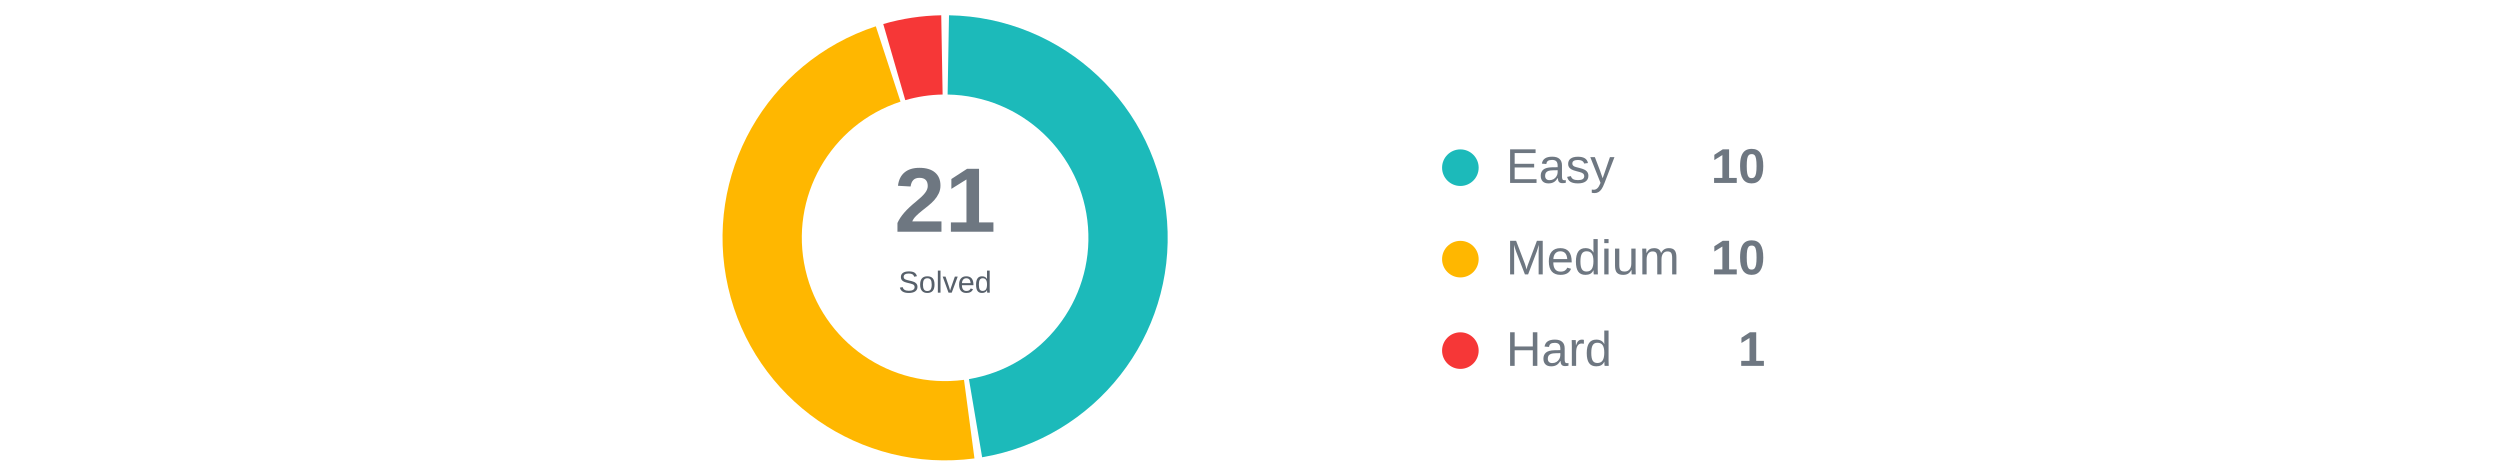
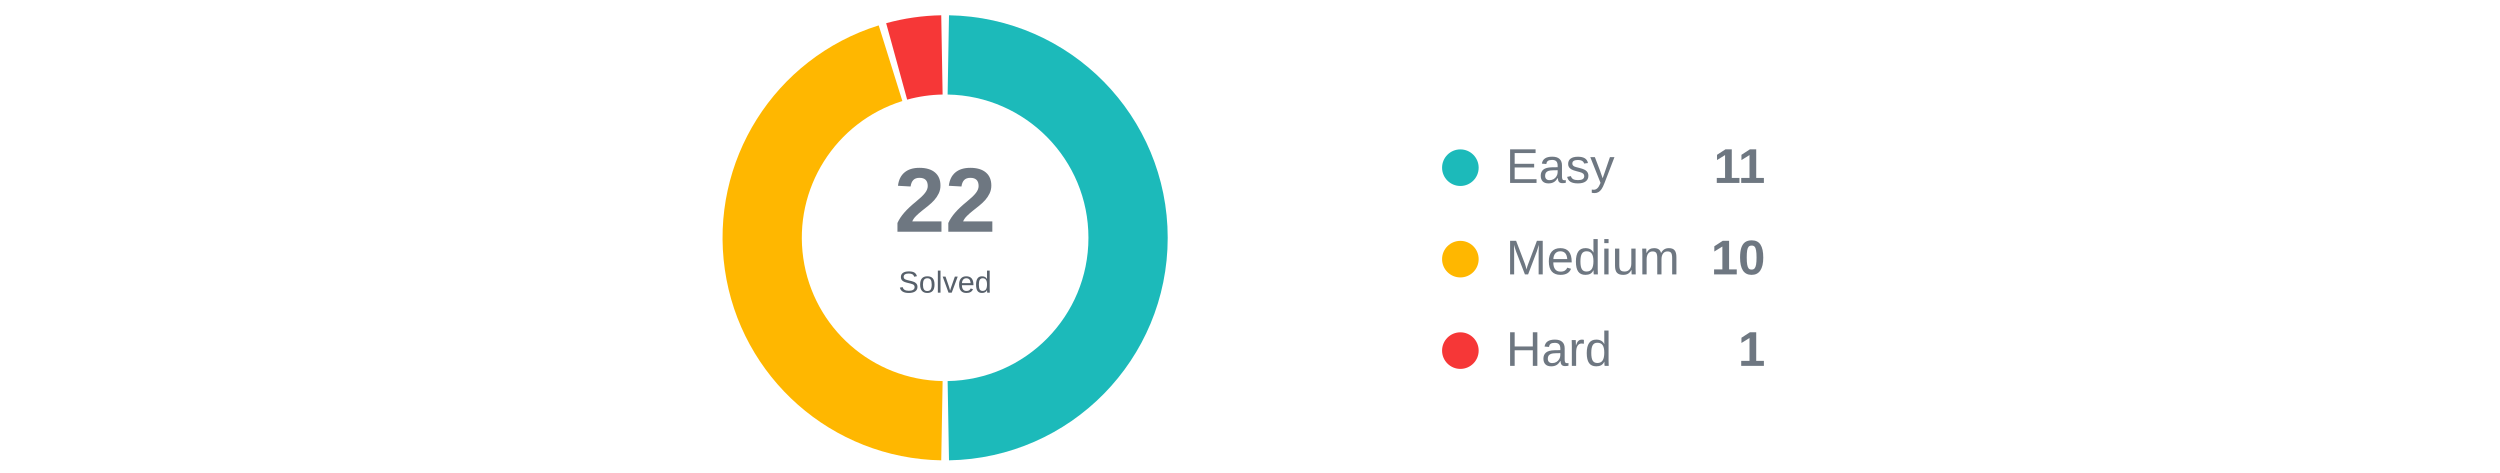
<svg xmlns="http://www.w3.org/2000/svg" width="820" height="155" viewBox="0 0 820 155">
-   <path d=" M 319.977 137.165 A 60 60 0 0 0 311.047 18.009 " fill="none" stroke="#1cbaba" stroke-width="26" stroke-linecap="butt" />
-   <path d=" M 291.317 20.983 A 60 60 0 0 0 317.906 137.477 " fill="none" stroke="#FFb700" stroke-width="26" stroke-linecap="butt" />
-   <path d=" M 308.953 18.009 A 60 60 0 0 0 293.318 20.366 " fill="none" stroke="#f63737" stroke-width="26" stroke-linecap="butt" />
+   <path d=" M 311.047 137.991 A 60 60 0 0 0 311.047 18.009 " fill="none" stroke="#1cbaba" stroke-width="26" stroke-linecap="butt" />
+   <path d=" M 292.094 20.734 A 60 60 0 0 0 308.953 137.991 " fill="none" stroke="#FFb700" stroke-width="26" stroke-linecap="butt" />
+   <path d=" M 308.953 18.009 A 60 60 0 0 0 294.103 20.144 " fill="none" stroke="#f63737" stroke-width="26" stroke-linecap="butt" />
  <text x="310" y="76" text-anchor="middle" font-size="30" font-weight="700" font-family="Segoe UI, Arial" fill="#6e7781">
- 21
+ 22
</text>
  <text x="310" y="96" text-anchor="middle" font-size="10" font-family="Segoe UI, Arial" fill="#57606a">
Solved
</text>
  <circle cx="479" cy="55" r="6" fill="#1cbaba" />
  <text x="494" y="60" font-size="16" font-family="Segoe UI, Arial" fill="#6e7781">
Easy
</text>
  <text x="579" y="60" text-anchor="end" font-size="16" font-weight="700" font-family="Segoe UI, Arial" fill="#6e7781">
- 10
+ 11

</text>
  <circle cx="479" cy="85" r="6" fill="#FFb700" />
  <text x="494" y="90" font-size="16" font-family="Segoe UI, Arial" fill="#6e7781">
Medium

</text>
  <text x="579" y="90" text-anchor="end" font-size="16" font-weight="700" font-family="Segoe UI, Arial" fill="#6e7781">
10
</text>
  <circle cx="479" cy="115" r="6" fill="#f63737" />
  <text x="494" y="120" font-size="16" font-family="Segoe UI, Arial" fill="#6e7781">
Hard
</text>
  <text x="579" y="120" text-anchor="end" font-size="16" font-weight="700" font-family="Segoe UI, Arial" fill="#6e7781">
1
</text>
</svg>
